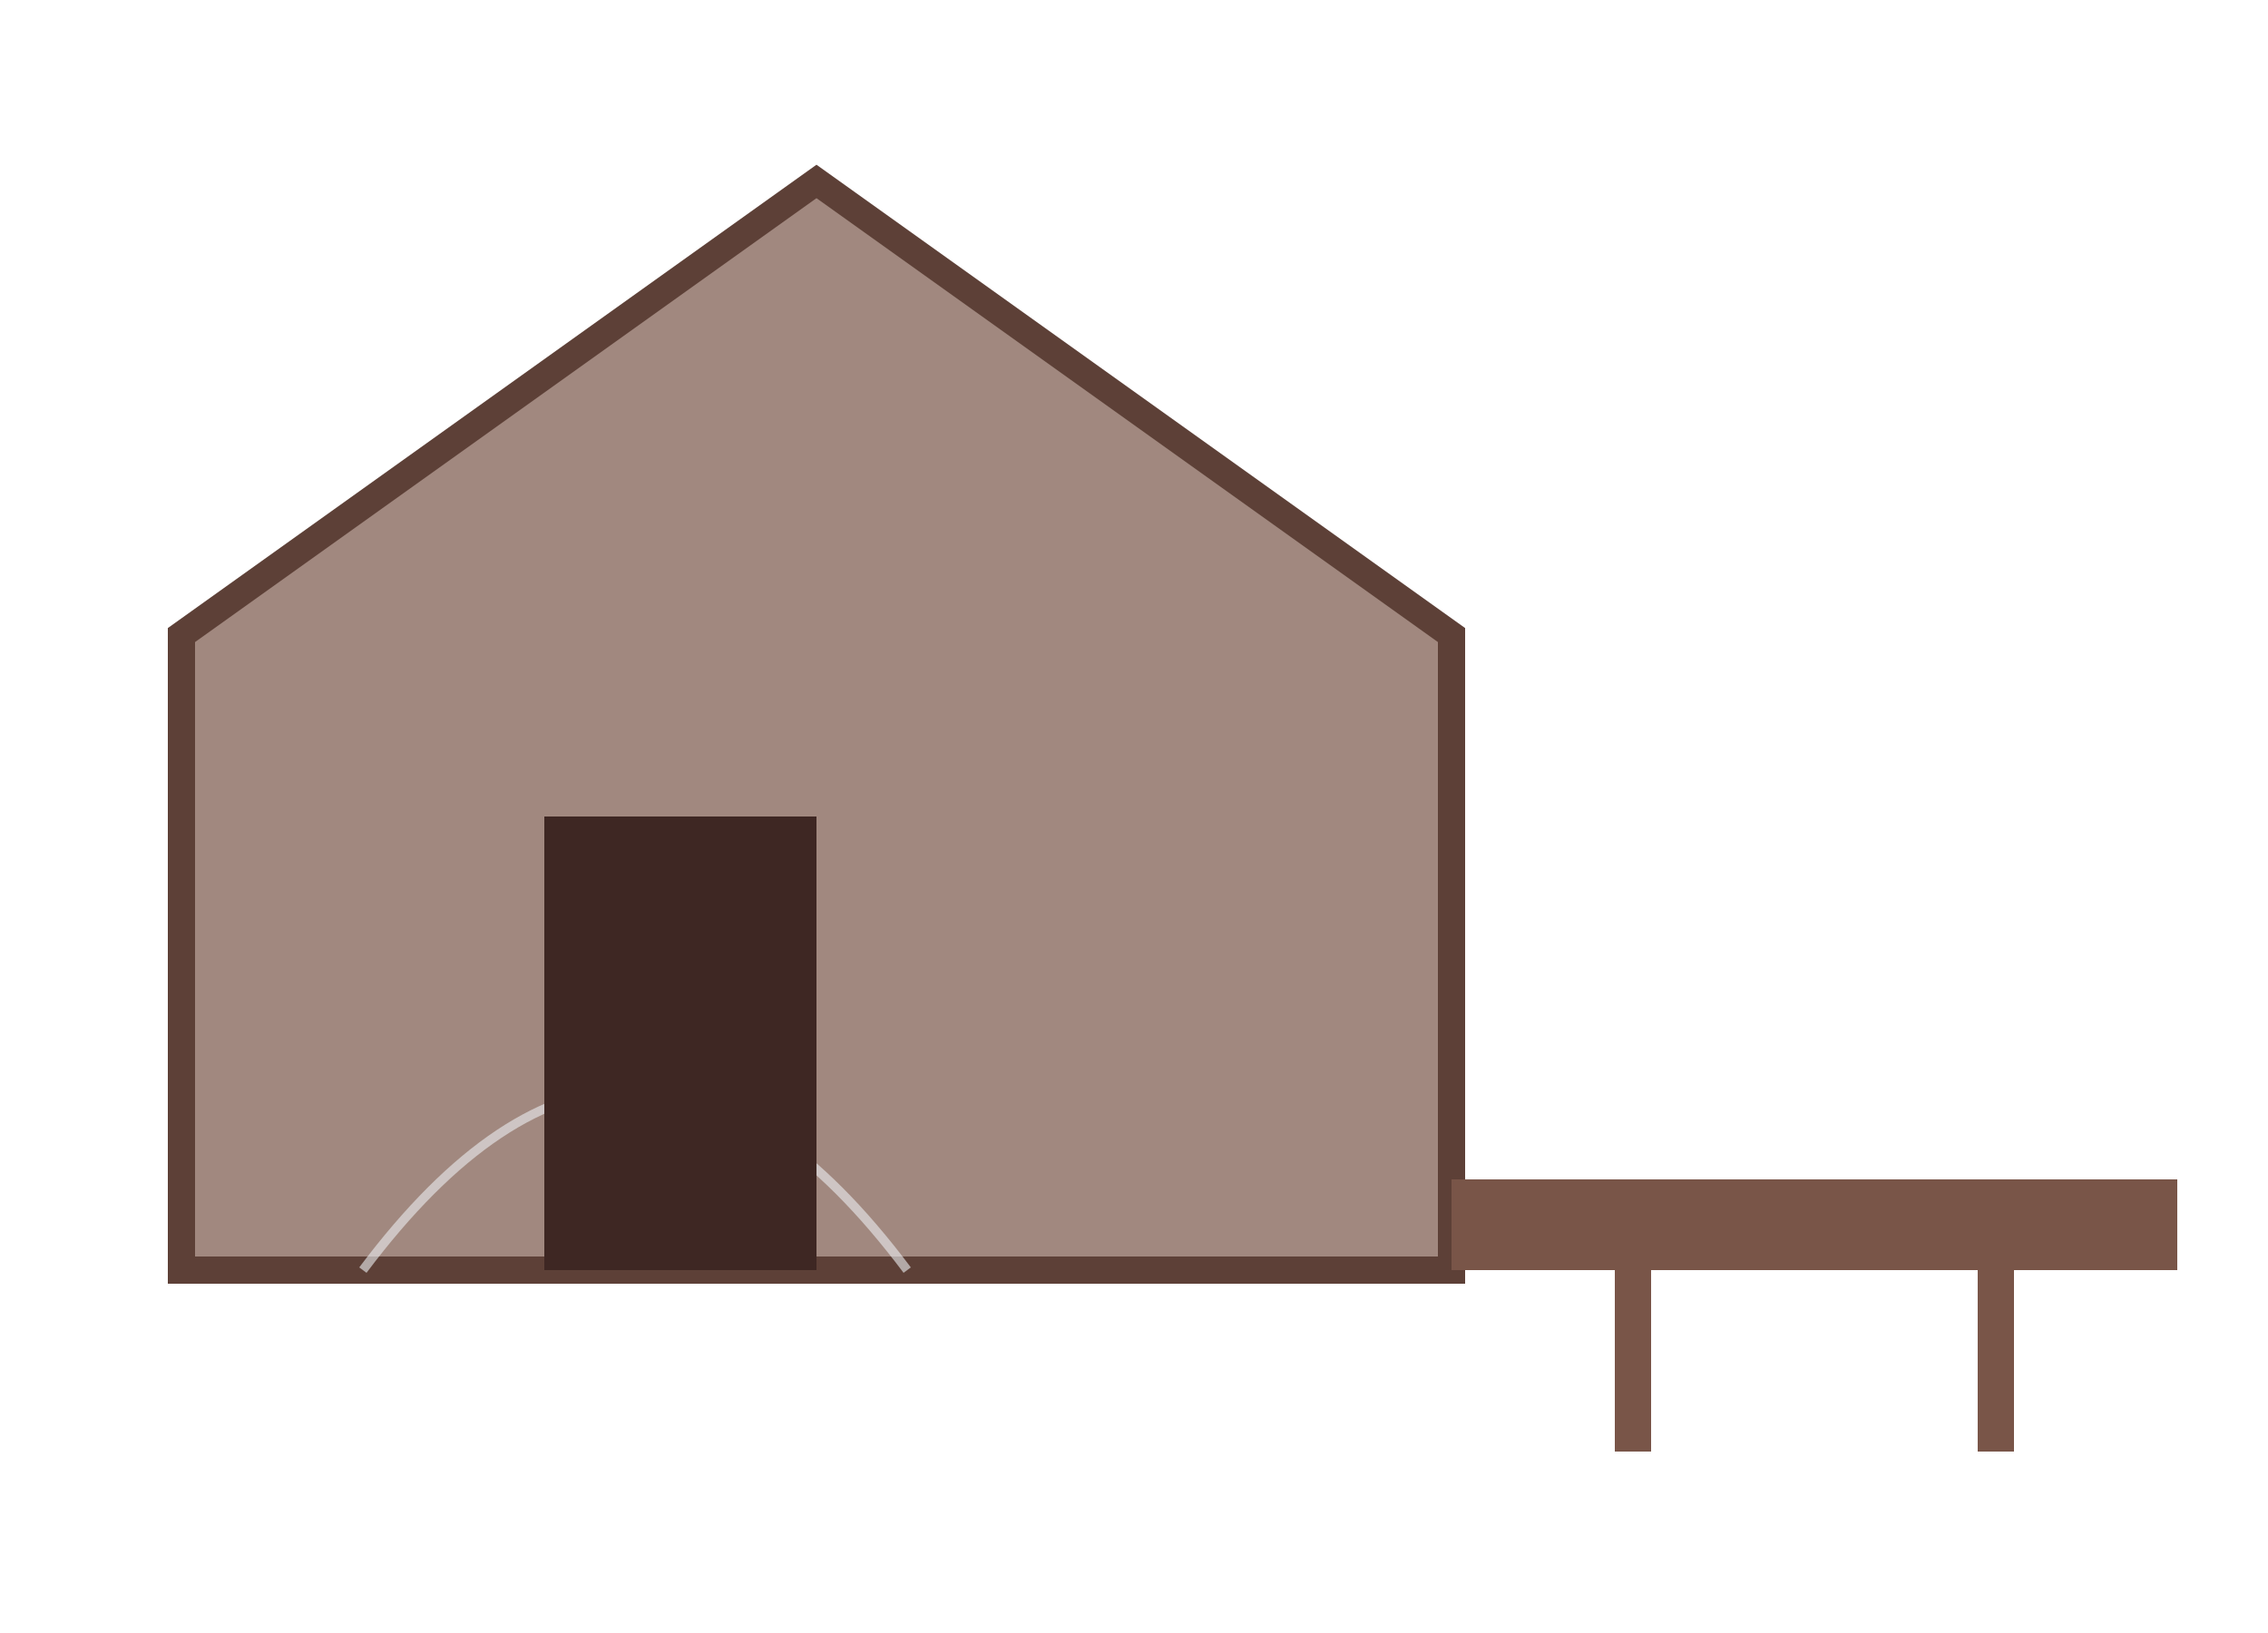
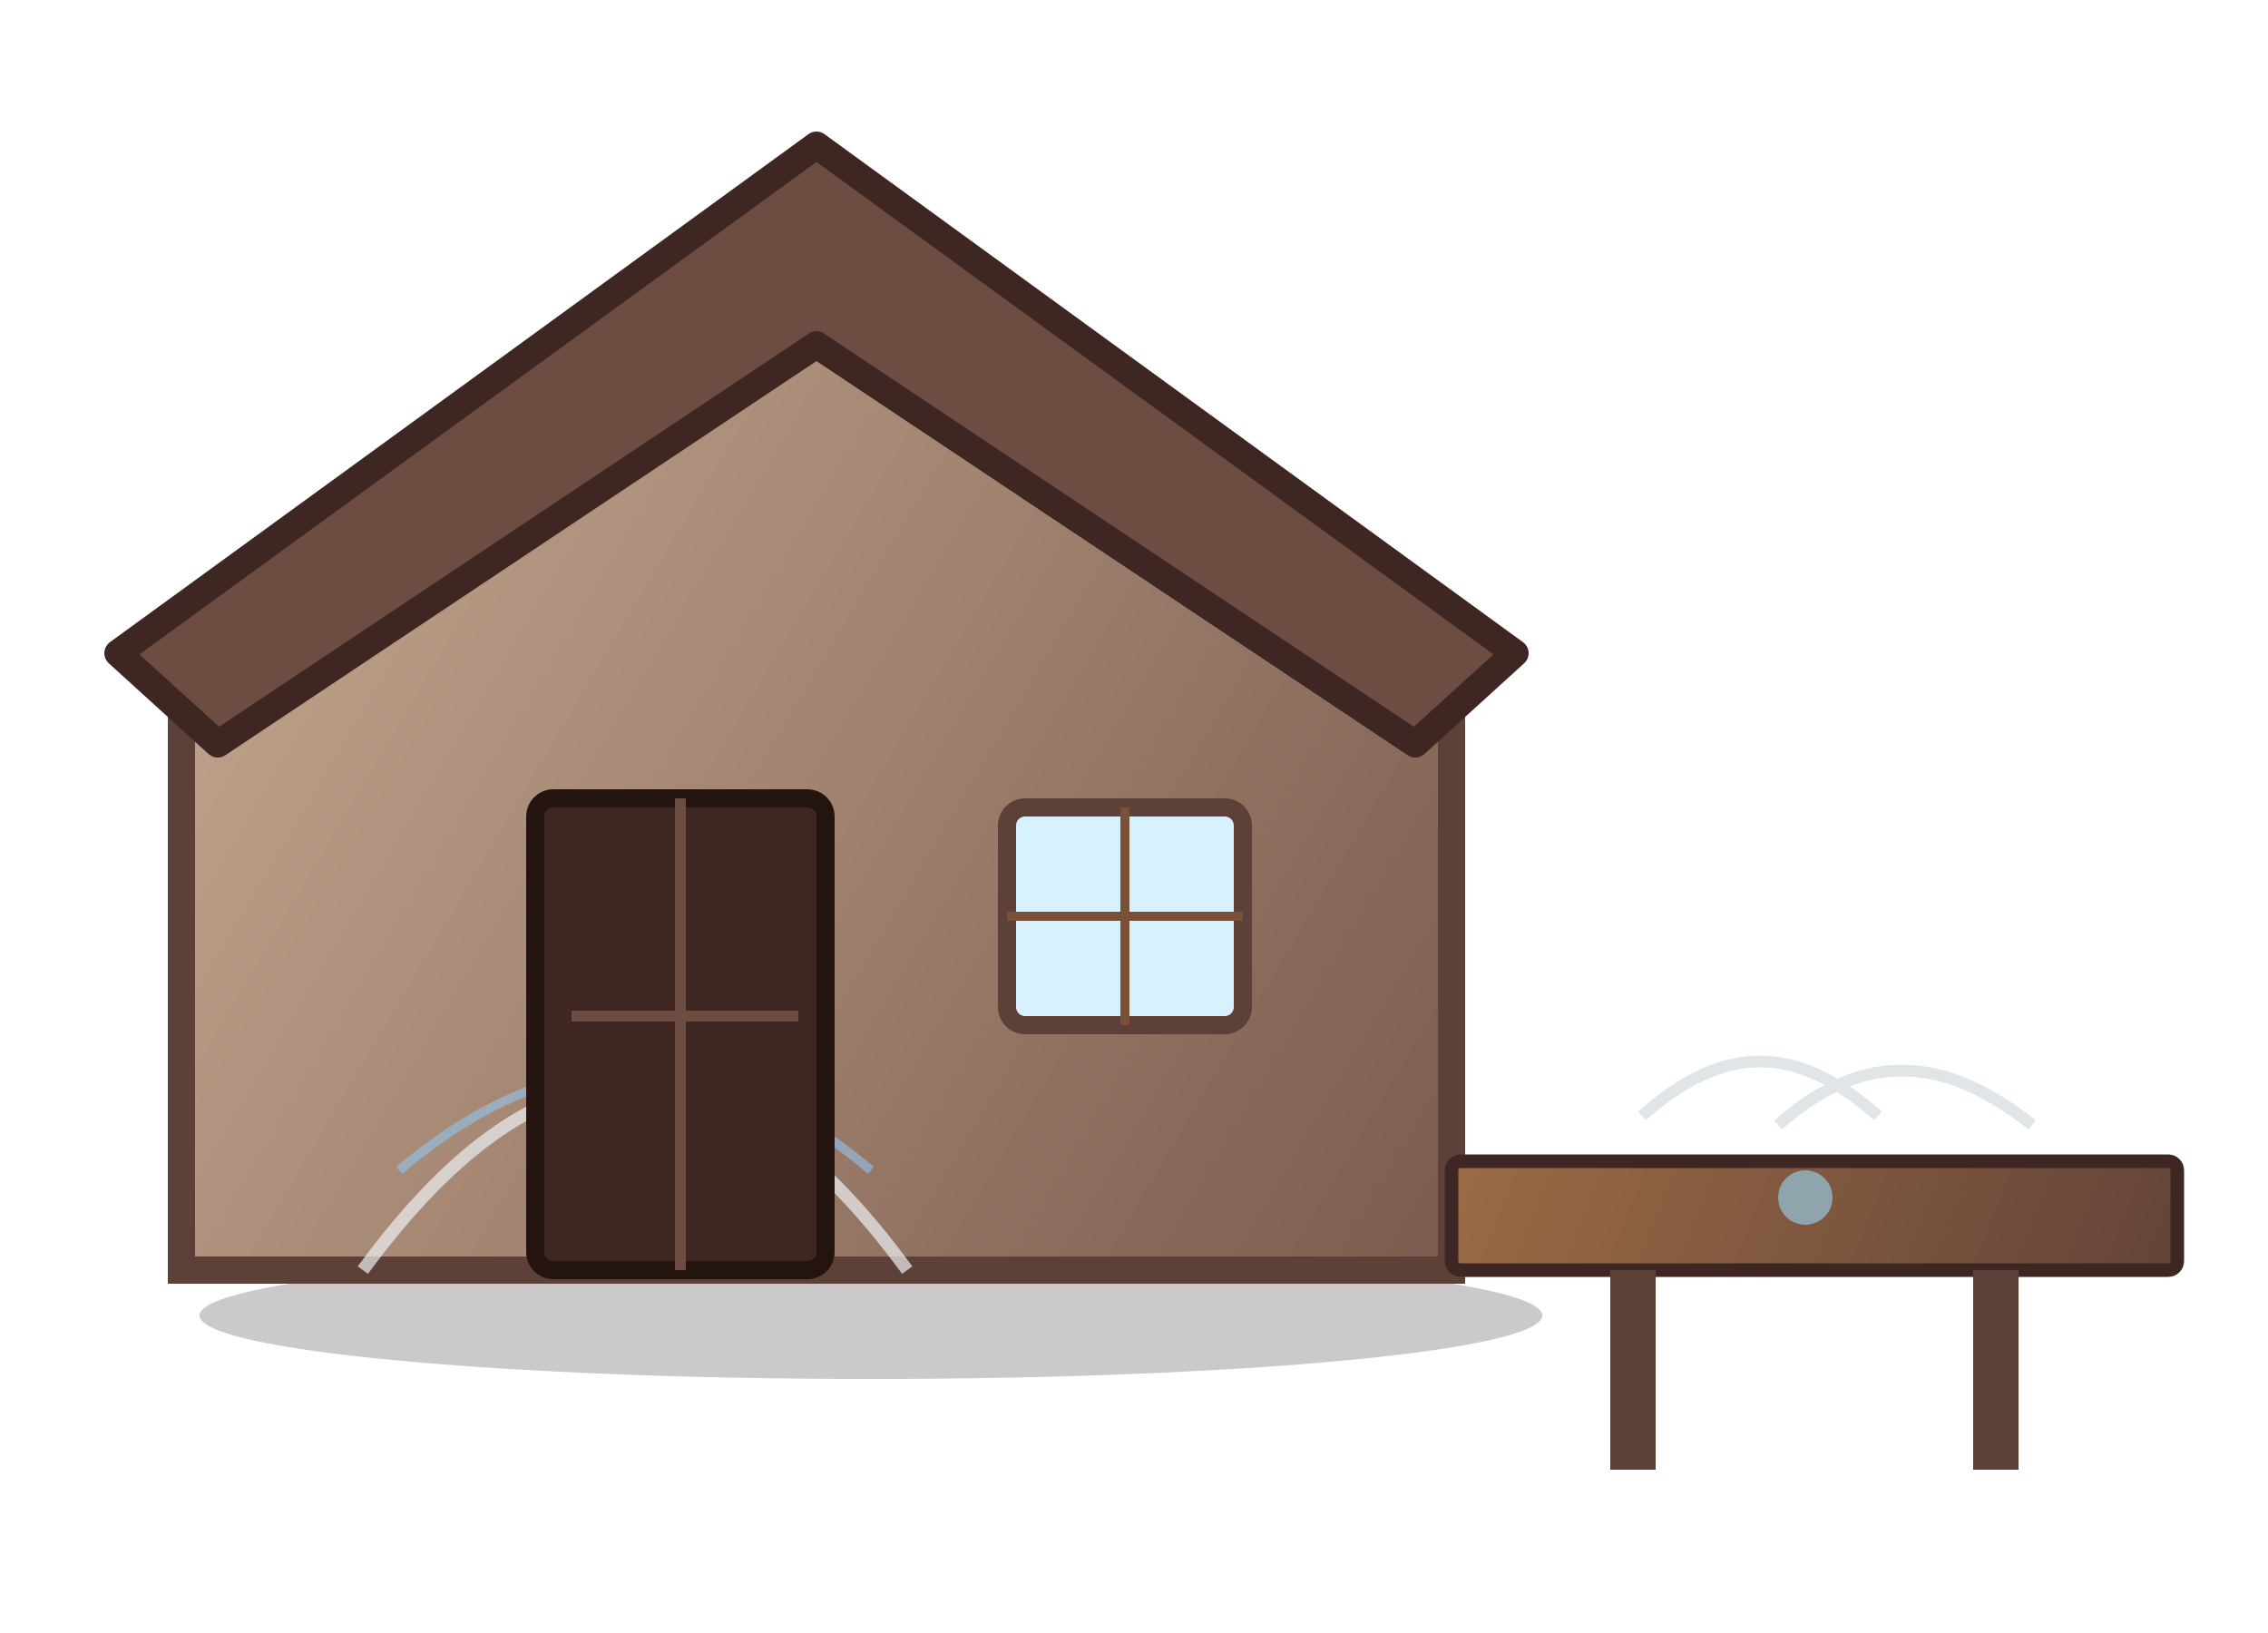
<svg xmlns="http://www.w3.org/2000/svg" width="250" height="180" viewBox="0 0 250 180">
-   <path d="M20 140 L160 140 L160 70 L90 20 L20 70 Z" fill="#a1887f" stroke="#5d4037" stroke-width="3" />
-   <rect x="160" y="130" width="80" height="10" fill="#795548" />
-   <line x1="180" y1="140" x2="180" y2="160" stroke="#795548" stroke-width="4" />
-   <line x1="220" y1="140" x2="220" y2="160" stroke="#795548" stroke-width="4" />
-   <path d="M40 140 Q70 100 100 140" fill="none" stroke="#eceff1" stroke-width="1" opacity="0.6" />
-   <rect x="60" y="90" width="30" height="50" fill="#3e2723" />
+   <defs>
+     <linearGradient id="hut-wall" x1="20" y1="62" x2="160" y2="145" gradientUnits="userSpaceOnUse">
+       <stop offset="0" stop-color="#c0a48d" />
+       <stop offset="1" stop-color="#7a5a4c" />
+     </linearGradient>
+     <linearGradient id="dock-wood" x1="160" y1="128" x2="240" y2="160" gradientUnits="userSpaceOnUse">
+       <stop offset="0" stop-color="#9b6b45" />
+       <stop offset="1" stop-color="#5d4037" />
+     </linearGradient>
+   </defs>
+   <ellipse cx="96" cy="145" rx="74" ry="7" fill="#120c08" opacity="0.22" />
+   <path d="M20 140 L160 140 L160 70 L90 20 L20 70 Z" fill="url(#hut-wall)" stroke="#5d4037" stroke-width="3" />
+   <path d="M13 72 L90 16 L167 72 L156 82 L90 38 L24 82 Z" fill="#6d4c41" stroke="#3e2723" stroke-width="3" stroke-linejoin="round" />
+   <rect x="160" y="128" width="80" height="12" rx="1" fill="url(#dock-wood)" stroke="#3e2723" stroke-width="1.5" />
+   <line x1="180" y1="140" x2="180" y2="162" stroke="#5d4037" stroke-width="5" />
+   <line x1="220" y1="140" x2="220" y2="162" stroke="#5d4037" stroke-width="5" />
+   <path d="M40 140 Q70 99 100 140" fill="none" stroke="#eceff1" stroke-width="1.4" opacity="0.7" />
+   <path d="M44 129 Q70 107 96 129" fill="none" stroke="#90caf9" stroke-width="1" opacity="0.55" />
+   <rect x="59" y="88" width="32" height="52" rx="2" fill="#3e2723" stroke="#24140f" stroke-width="2" />
+   <path d="M75 88 V140 M63 112 H88" stroke="#6d4c41" stroke-width="1.2" />
+   <rect x="111" y="89" width="26" height="24" rx="2" fill="#d7f1ff" stroke="#5d4037" stroke-width="2" />
+   <path d="M124 89 V113 M111 101 H137" stroke="#7a5137" stroke-width="1" />
+   <path d="M181 123 C190 115 198 115 207 123 M196 124 C205 116 214 116 224 124" fill="none" stroke="#cfd8dc" stroke-width="1.3" opacity="0.65" />
+   <circle cx="199" cy="132" r="3" fill="#90a4ae" />
</svg>
